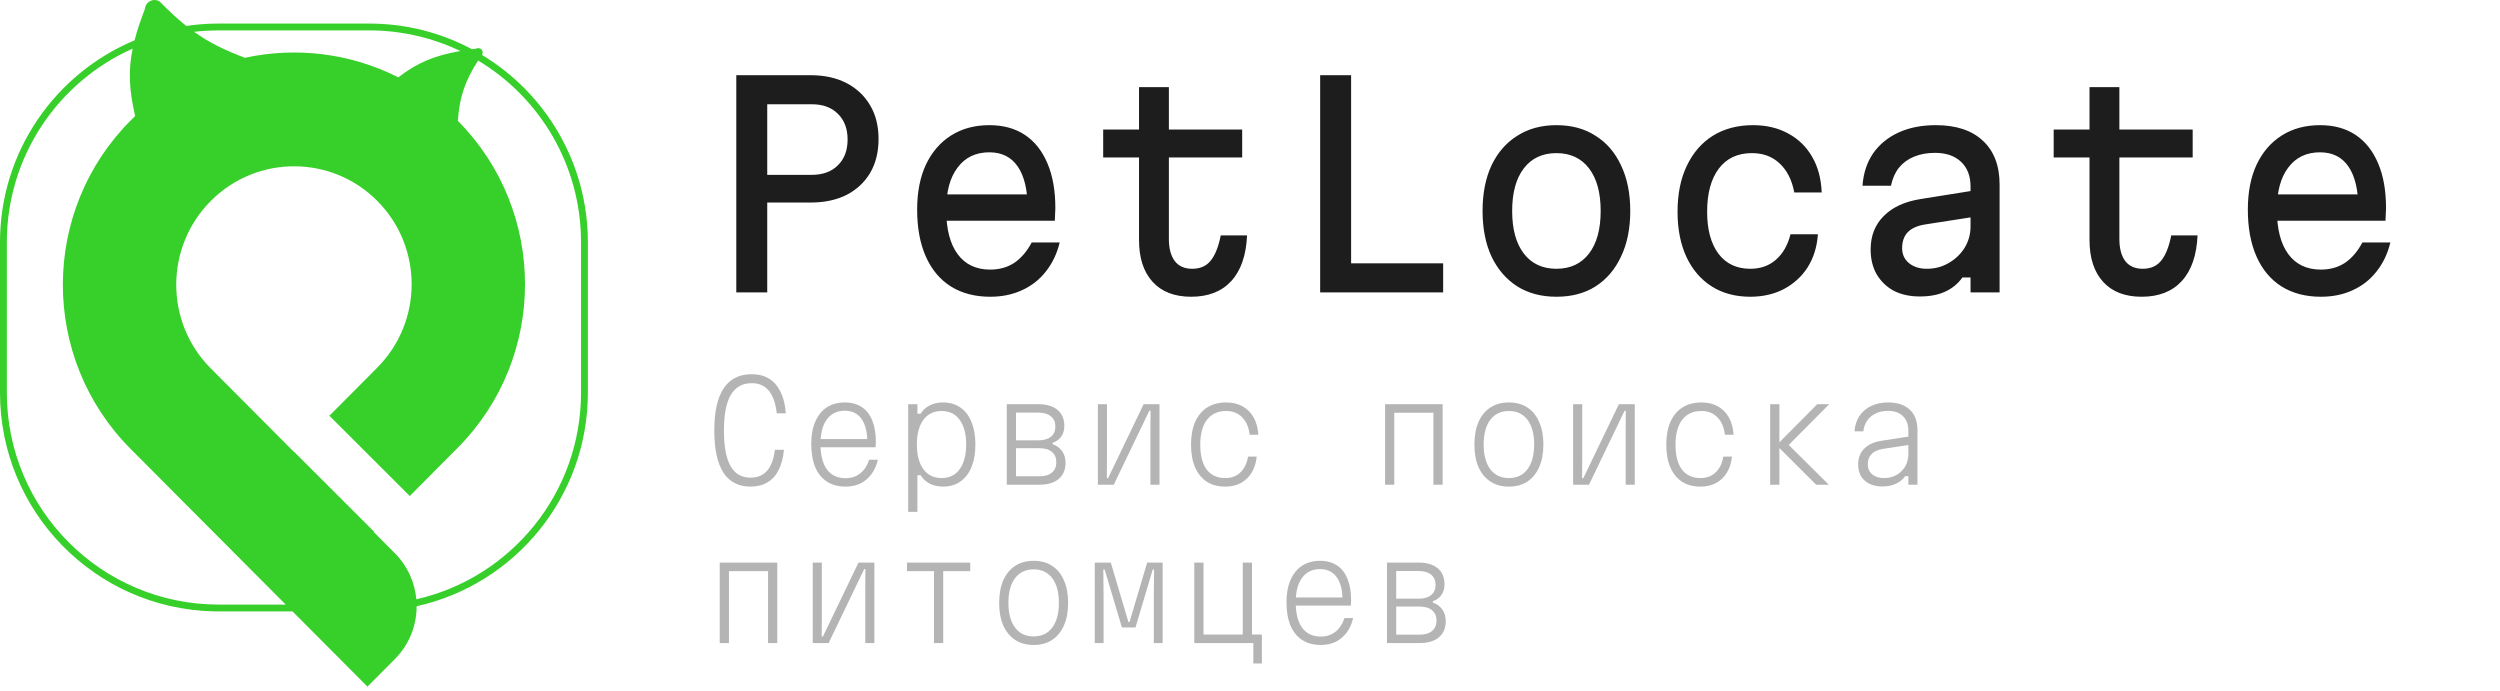
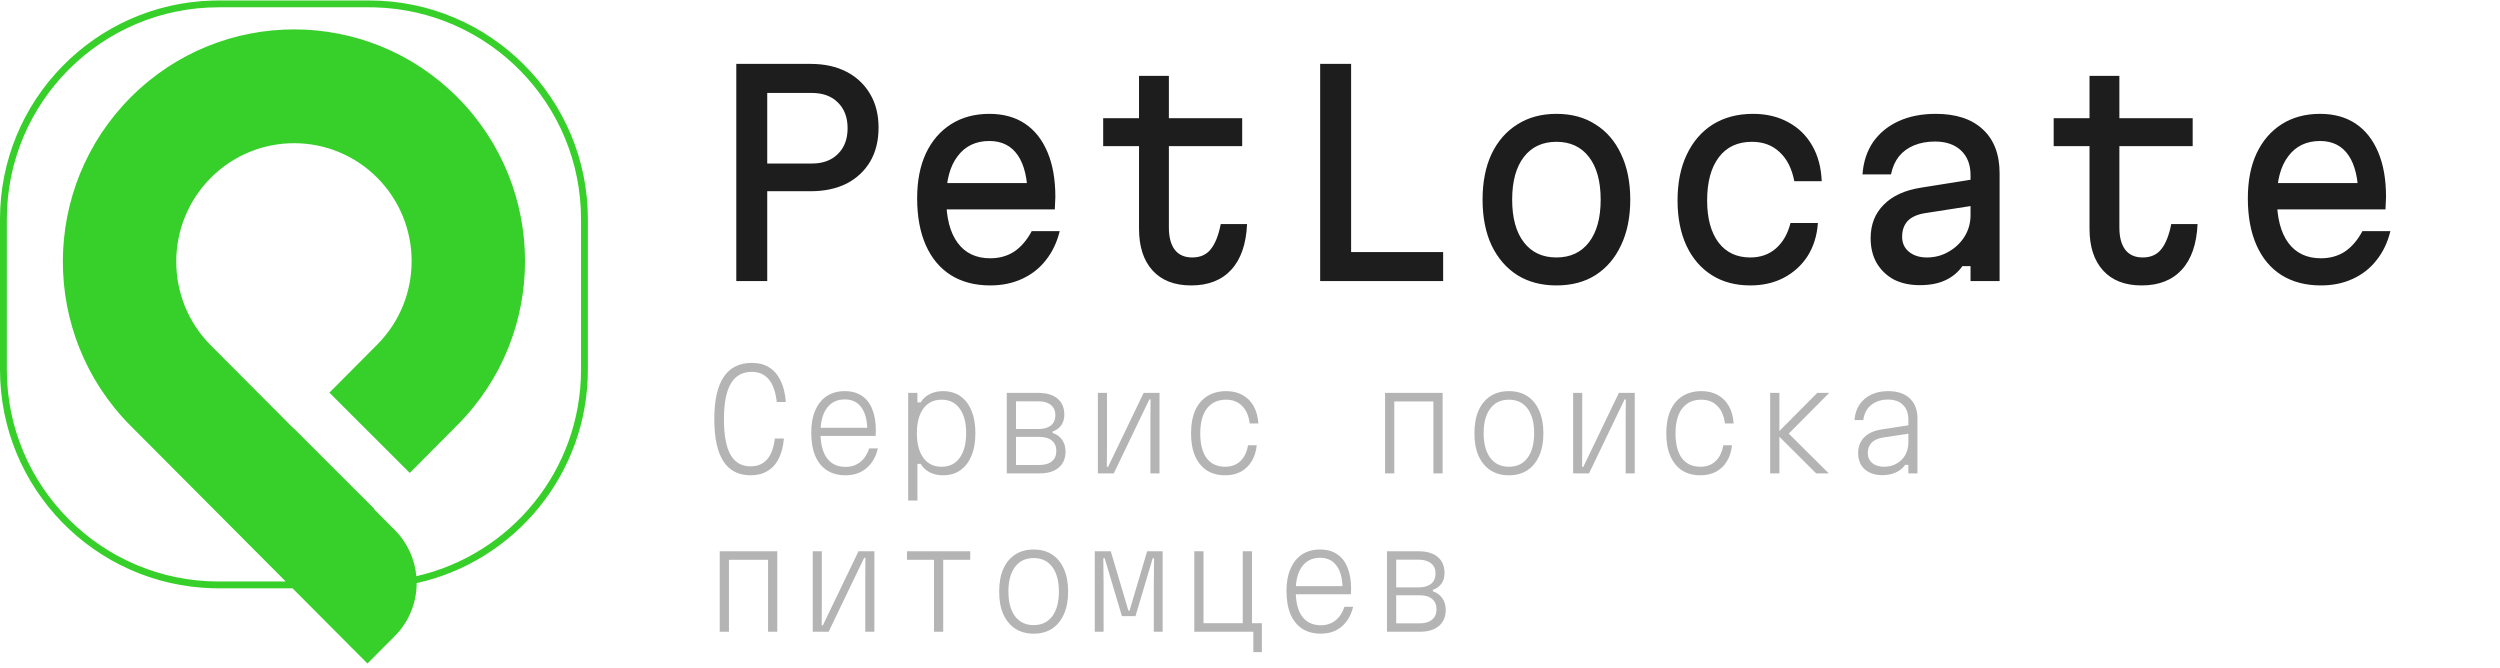
- <svg xmlns="http://www.w3.org/2000/svg" width="221" height="61" viewBox="0 0 221 61" fill="none">
-   <path d="M12.81 0.785C12.86 0.147 13.572 -0.21 14.113 0.133C14.957 0.993 15.716 1.695 16.468 2.294C17.244 2.179 18.035 2.109 18.838 2.089L19.337 2.083H32.631C35.915 2.083 39.008 2.902 41.717 4.347C41.841 4.329 41.967 4.312 42.096 4.295C42.441 4.15 42.749 4.42 42.65 4.78C42.635 4.803 42.618 4.826 42.602 4.849C48.215 8.233 51.968 14.388 51.968 21.419V34.713C51.968 43.949 45.491 51.671 36.832 53.59C36.83 55.285 36.186 56.979 34.895 58.274L32.482 60.696L25.86 54.05H19.337L18.838 54.043C8.389 53.778 0 45.225 0 34.713V21.419C0 13.377 4.91 6.481 11.896 3.566C12.114 2.72 12.416 1.813 12.81 0.785ZM11.727 4.298C5.174 7.215 0.605 13.783 0.604 21.419V34.713C0.604 45.058 8.991 53.445 19.337 53.445H25.258L11.54 39.677C3.532 31.639 3.573 18.596 11.602 10.596C11.716 10.482 11.831 10.369 11.947 10.259C11.412 7.956 11.326 6.248 11.727 4.298ZM42.267 5.352C41.117 7.125 40.615 8.583 40.473 10.679C48.4 18.68 48.391 31.613 40.446 39.603L36.224 43.849L29.119 36.753L33.352 32.497C37.401 28.425 37.401 21.831 33.352 17.759C29.309 13.693 22.734 13.679 18.664 17.734C14.565 21.819 14.551 28.473 18.627 32.563L25.964 39.927L25.975 39.916L33.079 47.012L33.051 47.041L34.895 48.892C36.034 50.034 36.669 51.487 36.805 52.977C45.141 51.081 51.363 43.624 51.363 34.713V21.419C51.363 14.597 47.717 8.627 42.267 5.352ZM19.337 2.687C18.599 2.687 17.872 2.731 17.156 2.813C18.459 3.745 19.817 4.419 21.648 5.109C26.185 4.122 30.991 4.697 35.21 6.838C36.887 5.547 38.366 4.922 40.697 4.508C38.391 3.406 35.824 2.761 33.114 2.692L32.631 2.687H19.337Z" fill="#37CF2A" />
-   <path d="M65.088 25.848V6.648H71.664C72.88 6.648 73.936 6.88 74.832 7.344C75.728 7.808 76.424 8.464 76.92 9.312C77.416 10.144 77.664 11.136 77.664 12.288C77.664 13.44 77.416 14.44 76.92 15.288C76.424 16.12 75.728 16.768 74.832 17.232C73.936 17.68 72.88 17.904 71.664 17.904H67.824V25.848H65.088ZM67.824 15.456H71.76C72.736 15.456 73.504 15.176 74.064 14.616C74.64 14.056 74.928 13.296 74.928 12.336C74.928 11.376 74.64 10.616 74.064 10.056C73.504 9.496 72.736 9.216 71.76 9.216H67.824V15.456ZM83.069 17.184H91.733L90.844 18.432C90.844 16.816 90.556 15.584 89.981 14.736C89.404 13.888 88.564 13.464 87.46 13.464C86.26 13.464 85.325 13.912 84.653 14.808C83.981 15.688 83.644 16.928 83.644 18.528C83.644 20.24 83.981 21.552 84.653 22.464C85.325 23.376 86.284 23.832 87.532 23.832C88.349 23.832 89.061 23.632 89.668 23.232C90.276 22.816 90.788 22.216 91.204 21.432H93.677C93.436 22.424 93.028 23.28 92.453 24C91.892 24.72 91.189 25.272 90.341 25.656C89.508 26.04 88.573 26.232 87.532 26.232C86.189 26.232 85.028 25.928 84.052 25.32C83.093 24.712 82.356 23.832 81.844 22.68C81.332 21.528 81.076 20.144 81.076 18.528C81.076 16.992 81.332 15.672 81.844 14.568C82.373 13.448 83.117 12.584 84.076 11.976C85.037 11.368 86.165 11.064 87.46 11.064C88.692 11.064 89.74 11.352 90.605 11.928C91.469 12.504 92.132 13.344 92.597 14.448C93.061 15.536 93.293 16.856 93.293 18.408C93.293 18.584 93.284 18.768 93.269 18.96C93.269 19.152 93.26 19.336 93.245 19.512H83.069V17.184ZM103.329 7.704V11.448H109.809V13.92H103.329V21.12C103.329 21.968 103.505 22.624 103.857 23.088C104.209 23.536 104.721 23.76 105.393 23.76C106.097 23.76 106.641 23.52 107.025 23.04C107.425 22.544 107.721 21.8 107.913 20.808H110.241C110.161 22.568 109.697 23.912 108.849 24.84C108.001 25.768 106.817 26.232 105.297 26.232C103.825 26.232 102.689 25.792 101.889 24.912C101.089 24.032 100.689 22.8 100.689 21.216V13.92H97.521V11.448H100.689V7.704H103.329ZM116.702 25.848V6.648H119.438V23.28H127.574V25.848H116.702ZM137.587 26.232C136.259 26.232 135.107 25.928 134.131 25.32C133.155 24.696 132.395 23.816 131.851 22.68C131.323 21.544 131.059 20.2 131.059 18.648C131.059 17.096 131.323 15.752 131.851 14.616C132.395 13.48 133.155 12.608 134.131 12C135.107 11.376 136.259 11.064 137.587 11.064C138.931 11.064 140.083 11.376 141.043 12C142.019 12.608 142.771 13.48 143.299 14.616C143.843 15.752 144.115 17.096 144.115 18.648C144.115 20.2 143.843 21.544 143.299 22.68C142.771 23.816 142.019 24.696 141.043 25.32C140.083 25.928 138.931 26.232 137.587 26.232ZM137.587 23.76C138.819 23.76 139.779 23.312 140.467 22.416C141.155 21.52 141.499 20.264 141.499 18.648C141.499 17.032 141.155 15.776 140.467 14.88C139.779 13.984 138.819 13.536 137.587 13.536C136.355 13.536 135.395 13.984 134.707 14.88C134.019 15.776 133.675 17.032 133.675 18.648C133.675 20.264 134.019 21.52 134.707 22.416C135.395 23.312 136.355 23.76 137.587 23.76ZM154.727 26.232C153.415 26.232 152.279 25.928 151.319 25.32C150.359 24.712 149.615 23.848 149.087 22.728C148.559 21.592 148.295 20.256 148.295 18.72C148.295 17.152 148.567 15.8 149.111 14.664C149.655 13.512 150.423 12.624 151.415 12C152.423 11.376 153.607 11.064 154.967 11.064C156.151 11.064 157.191 11.312 158.087 11.808C158.983 12.288 159.687 12.976 160.199 13.872C160.711 14.752 160.991 15.8 161.039 17.016H158.615C158.407 15.912 157.975 15.056 157.319 14.448C156.679 13.84 155.863 13.536 154.871 13.536C153.607 13.536 152.631 13.992 151.943 14.904C151.255 15.816 150.911 17.088 150.911 18.72C150.911 20.304 151.247 21.544 151.919 22.44C152.591 23.32 153.527 23.76 154.727 23.76C155.623 23.76 156.375 23.496 156.983 22.968C157.607 22.424 158.039 21.672 158.279 20.712H160.703C160.623 21.832 160.319 22.808 159.791 23.64C159.263 24.456 158.559 25.096 157.679 25.56C156.815 26.008 155.831 26.232 154.727 26.232ZM174.46 16.848V19.176L170.14 19.848C169.468 19.96 168.964 20.192 168.628 20.544C168.308 20.896 168.148 21.36 168.148 21.936C168.148 22.48 168.348 22.92 168.748 23.256C169.164 23.592 169.692 23.76 170.332 23.76C171.036 23.76 171.676 23.592 172.252 23.256C172.844 22.92 173.316 22.472 173.668 21.912C174.02 21.336 174.196 20.704 174.196 20.016V16.488C174.196 15.56 173.916 14.832 173.356 14.304C172.796 13.776 172.028 13.512 171.052 13.512C170.364 13.512 169.748 13.624 169.204 13.848C168.66 14.072 168.212 14.4 167.86 14.832C167.524 15.264 167.292 15.792 167.164 16.416H164.644C164.724 15.312 165.036 14.36 165.58 13.56C166.14 12.76 166.892 12.144 167.836 11.712C168.78 11.28 169.876 11.064 171.124 11.064C172.916 11.064 174.3 11.52 175.276 12.432C176.268 13.344 176.764 14.64 176.764 16.32V25.848H174.196V24.528H173.476C173.092 25.072 172.588 25.488 171.964 25.776C171.356 26.064 170.604 26.208 169.708 26.208C168.828 26.208 168.06 26.04 167.404 25.704C166.764 25.352 166.26 24.864 165.892 24.24C165.54 23.616 165.364 22.888 165.364 22.056C165.364 20.856 165.748 19.872 166.516 19.104C167.284 18.32 168.38 17.816 169.804 17.592L174.46 16.848ZM187.353 7.704V11.448H193.833V13.92H187.353V21.12C187.353 21.968 187.529 22.624 187.881 23.088C188.233 23.536 188.745 23.76 189.417 23.76C190.121 23.76 190.665 23.52 191.049 23.04C191.449 22.544 191.745 21.8 191.937 20.808H194.265C194.185 22.568 193.721 23.912 192.873 24.84C192.025 25.768 190.841 26.232 189.321 26.232C187.849 26.232 186.713 25.792 185.913 24.912C185.113 24.032 184.713 22.8 184.713 21.216V13.92H181.545V11.448H184.713V7.704H187.353ZM200.701 17.184H209.365L208.477 18.432C208.477 16.816 208.189 15.584 207.613 14.736C207.037 13.888 206.197 13.464 205.093 13.464C203.893 13.464 202.957 13.912 202.285 14.808C201.613 15.688 201.277 16.928 201.277 18.528C201.277 20.24 201.613 21.552 202.285 22.464C202.957 23.376 203.917 23.832 205.165 23.832C205.981 23.832 206.693 23.632 207.301 23.232C207.909 22.816 208.421 22.216 208.837 21.432H211.309C211.069 22.424 210.661 23.28 210.085 24C209.525 24.72 208.821 25.272 207.973 25.656C207.141 26.04 206.205 26.232 205.165 26.232C203.821 26.232 202.661 25.928 201.685 25.32C200.725 24.712 199.989 23.832 199.477 22.68C198.965 21.528 198.709 20.144 198.709 18.528C198.709 16.992 198.965 15.672 199.477 14.568C200.005 13.448 200.749 12.584 201.709 11.976C202.669 11.368 203.797 11.064 205.093 11.064C206.325 11.064 207.373 11.352 208.237 11.928C209.101 12.504 209.765 13.344 210.229 14.448C210.693 15.536 210.925 16.856 210.925 18.408C210.925 18.584 210.917 18.768 210.901 18.96C210.901 19.152 210.893 19.336 210.877 19.512H200.701V17.184Z" fill="#1D1D1D" />
-   <path d="M66.348 43.016C65.284 43.016 64.484 42.604 63.948 41.78C63.412 40.948 63.144 39.704 63.144 38.048C63.144 36.392 63.42 35.152 63.972 34.328C64.524 33.496 65.352 33.08 66.456 33.08C67.056 33.08 67.568 33.212 67.992 33.476C68.416 33.74 68.752 34.128 69 34.64C69.256 35.152 69.412 35.784 69.468 36.536H68.664C68.568 35.656 68.336 34.992 67.968 34.544C67.6 34.096 67.096 33.872 66.456 33.872C65.632 33.872 65.016 34.216 64.608 34.904C64.2 35.592 63.996 36.64 63.996 38.048C63.996 39.456 64.188 40.504 64.572 41.192C64.964 41.88 65.556 42.224 66.348 42.224C66.964 42.224 67.452 42.02 67.812 41.612C68.172 41.196 68.4 40.58 68.496 39.764H69.3C69.236 40.468 69.08 41.064 68.832 41.552C68.592 42.032 68.26 42.396 67.836 42.644C67.42 42.892 66.924 43.016 66.348 43.016ZM72.302 38.816H76.946L76.67 39.08C76.67 38.184 76.498 37.5 76.154 37.028C75.818 36.548 75.326 36.308 74.678 36.308C73.998 36.308 73.47 36.564 73.094 37.076C72.718 37.588 72.53 38.304 72.53 39.224C72.53 40.216 72.718 40.972 73.094 41.492C73.478 42.012 74.03 42.272 74.75 42.272C75.254 42.272 75.682 42.132 76.034 41.852C76.394 41.572 76.662 41.168 76.838 40.64H77.606C77.486 41.144 77.294 41.572 77.03 41.924C76.766 42.276 76.442 42.548 76.058 42.74C75.674 42.924 75.238 43.016 74.75 43.016C74.102 43.016 73.55 42.868 73.094 42.572C72.646 42.276 72.302 41.848 72.062 41.288C71.83 40.728 71.714 40.04 71.714 39.224C71.714 38.464 71.834 37.812 72.074 37.268C72.314 36.716 72.654 36.296 73.094 36.008C73.542 35.72 74.07 35.576 74.678 35.576C75.27 35.576 75.77 35.712 76.178 35.984C76.586 36.248 76.894 36.64 77.102 37.16C77.318 37.68 77.426 38.316 77.426 39.068C77.426 39.148 77.422 39.228 77.414 39.308C77.414 39.388 77.41 39.464 77.402 39.536H72.302V38.816ZM80.284 45.248V35.732H81.1V36.572H81.388C81.573 36.26 81.837 36.016 82.18 35.84C82.532 35.664 82.924 35.576 83.356 35.576C83.957 35.576 84.469 35.724 84.892 36.02C85.325 36.316 85.653 36.744 85.876 37.304C86.109 37.856 86.225 38.52 86.225 39.296C86.225 40.072 86.109 40.736 85.876 41.288C85.653 41.84 85.325 42.268 84.892 42.572C84.469 42.868 83.957 43.016 83.356 43.016C82.924 43.016 82.532 42.928 82.18 42.752C81.837 42.568 81.573 42.32 81.388 42.008H81.1V45.248H80.284ZM83.237 42.26C83.924 42.26 84.457 42 84.832 41.48C85.216 40.952 85.409 40.22 85.409 39.284C85.409 38.356 85.216 37.632 84.832 37.112C84.457 36.592 83.924 36.332 83.237 36.332C82.549 36.332 82.013 36.592 81.629 37.112C81.245 37.632 81.052 38.36 81.052 39.296C81.052 40.224 81.245 40.952 81.629 41.48C82.013 42 82.549 42.26 83.237 42.26ZM88.999 42.848V35.732H91.783C92.519 35.732 93.087 35.9 93.487 36.236C93.887 36.572 94.087 37.048 94.087 37.664C94.087 38.024 93.995 38.336 93.811 38.6C93.627 38.856 93.375 39.036 93.055 39.14V39.272C93.415 39.392 93.695 39.596 93.895 39.884C94.095 40.172 94.195 40.516 94.195 40.916C94.195 41.524 93.991 42 93.583 42.344C93.183 42.68 92.615 42.848 91.879 42.848H88.999ZM89.815 42.104H91.879C92.359 42.104 92.727 41.996 92.983 41.78C93.247 41.564 93.379 41.26 93.379 40.868C93.379 40.468 93.247 40.16 92.983 39.944C92.727 39.728 92.359 39.62 91.879 39.62H89.815V42.104ZM89.815 38.924H91.795C92.267 38.924 92.635 38.82 92.899 38.612C93.163 38.396 93.295 38.092 93.295 37.7C93.295 37.316 93.163 37.016 92.899 36.8C92.635 36.584 92.267 36.476 91.795 36.476H89.815V38.924ZM97.053 42.848V35.732H97.857V40.4L97.845 42.272H97.953L101.097 35.732H102.501V42.848H101.697V38.096L101.709 36.308H101.601L98.457 42.848H97.053ZM108.311 43.016C107.671 43.016 107.127 42.872 106.679 42.584C106.231 42.288 105.887 41.864 105.647 41.312C105.407 40.76 105.287 40.096 105.287 39.32C105.287 38.528 105.407 37.856 105.647 37.304C105.895 36.744 106.251 36.316 106.715 36.02C107.187 35.724 107.751 35.576 108.407 35.576C108.959 35.576 109.439 35.692 109.847 35.924C110.255 36.148 110.579 36.472 110.819 36.896C111.059 37.32 111.199 37.832 111.239 38.432H110.471C110.391 37.76 110.167 37.244 109.799 36.884C109.439 36.516 108.967 36.332 108.383 36.332C107.655 36.332 107.091 36.592 106.691 37.112C106.299 37.624 106.103 38.36 106.103 39.32C106.103 40.264 106.291 40.992 106.667 41.504C107.051 42.008 107.599 42.26 108.311 42.26C108.855 42.26 109.299 42.096 109.643 41.768C109.995 41.44 110.223 40.972 110.327 40.364H111.095C111.039 40.916 110.887 41.392 110.639 41.792C110.399 42.184 110.079 42.488 109.679 42.704C109.287 42.912 108.831 43.016 108.311 43.016ZM122.44 42.848V35.732H127.528V42.848H126.712V36.488H123.256V42.848H122.44ZM133.387 43.016C132.755 43.016 132.211 42.868 131.755 42.572C131.299 42.268 130.947 41.84 130.699 41.288C130.459 40.736 130.339 40.072 130.339 39.296C130.339 38.52 130.459 37.856 130.699 37.304C130.947 36.744 131.299 36.316 131.755 36.02C132.211 35.724 132.755 35.576 133.387 35.576C134.019 35.576 134.563 35.724 135.019 36.02C135.475 36.316 135.823 36.744 136.063 37.304C136.311 37.856 136.435 38.52 136.435 39.296C136.435 40.072 136.311 40.736 136.063 41.288C135.823 41.84 135.475 42.268 135.019 42.572C134.563 42.868 134.019 43.016 133.387 43.016ZM133.387 42.26C134.091 42.26 134.639 42 135.031 41.48C135.423 40.952 135.619 40.224 135.619 39.296C135.619 38.36 135.423 37.632 135.031 37.112C134.639 36.592 134.091 36.332 133.387 36.332C132.683 36.332 132.135 36.592 131.743 37.112C131.351 37.632 131.155 38.36 131.155 39.296C131.155 40.224 131.351 40.952 131.743 41.48C132.135 42 132.683 42.26 133.387 42.26ZM139.065 42.848V35.732H139.869V40.4L139.857 42.272H139.965L143.109 35.732H144.513V42.848H143.709V38.096L143.721 36.308H143.613L140.469 42.848H139.065ZM150.323 43.016C149.683 43.016 149.139 42.872 148.691 42.584C148.243 42.288 147.899 41.864 147.659 41.312C147.419 40.76 147.299 40.096 147.299 39.32C147.299 38.528 147.419 37.856 147.659 37.304C147.907 36.744 148.263 36.316 148.727 36.02C149.199 35.724 149.763 35.576 150.419 35.576C150.971 35.576 151.451 35.692 151.859 35.924C152.267 36.148 152.591 36.472 152.831 36.896C153.071 37.32 153.211 37.832 153.251 38.432H152.483C152.403 37.76 152.179 37.244 151.811 36.884C151.451 36.516 150.979 36.332 150.395 36.332C149.667 36.332 149.103 36.592 148.703 37.112C148.311 37.624 148.115 38.36 148.115 39.32C148.115 40.264 148.303 40.992 148.679 41.504C149.063 42.008 149.611 42.26 150.323 42.26C150.867 42.26 151.311 42.096 151.655 41.768C152.007 41.44 152.235 40.972 152.339 40.364H153.107C153.051 40.916 152.899 41.392 152.651 41.792C152.411 42.184 152.091 42.488 151.691 42.704C151.299 42.912 150.843 43.016 150.323 43.016ZM160.55 42.848L157.046 39.356L160.646 35.732H161.702L158.126 39.332L161.666 42.848H160.55ZM156.482 42.848V35.732H157.298V42.848H156.482ZM168.832 38.576V39.32L166.456 39.68C166.008 39.752 165.672 39.904 165.448 40.136C165.224 40.368 165.112 40.668 165.112 41.036C165.112 41.404 165.24 41.7 165.496 41.924C165.76 42.148 166.112 42.26 166.552 42.26C166.968 42.26 167.336 42.168 167.656 41.984C167.984 41.8 168.24 41.548 168.424 41.228C168.608 40.9 168.7 40.524 168.7 40.1V38.096C168.7 37.536 168.54 37.1 168.22 36.788C167.908 36.476 167.464 36.32 166.888 36.32C166.488 36.32 166.132 36.396 165.82 36.548C165.508 36.692 165.256 36.9 165.064 37.172C164.88 37.436 164.764 37.756 164.716 38.132H163.936C163.976 37.604 164.124 37.148 164.38 36.764C164.644 36.38 164.988 36.088 165.412 35.888C165.844 35.68 166.34 35.576 166.9 35.576C167.732 35.576 168.372 35.788 168.82 36.212C169.276 36.636 169.504 37.24 169.504 38.024V42.848H168.7V42.092H168.412C168.22 42.38 167.948 42.604 167.596 42.764C167.252 42.924 166.852 43.004 166.396 43.004C165.956 43.004 165.576 42.924 165.256 42.764C164.936 42.604 164.688 42.38 164.512 42.092C164.344 41.796 164.26 41.452 164.26 41.06C164.26 40.492 164.436 40.028 164.788 39.668C165.14 39.308 165.636 39.076 166.276 38.972L168.832 38.576ZM63.624 56.848V49.732H68.712V56.848H67.896V50.488H64.44V56.848H63.624ZM71.846 56.848V49.732H72.65V54.4L72.638 56.272H72.746L75.89 49.732H77.294V56.848H76.49V52.096L76.502 50.308H76.394L73.25 56.848H71.846ZM82.564 56.848V50.488H80.177V49.732H85.769V50.488H83.38V56.848H82.564ZM91.375 57.016C90.743 57.016 90.199 56.868 89.743 56.572C89.287 56.268 88.935 55.84 88.687 55.288C88.447 54.736 88.327 54.072 88.327 53.296C88.327 52.52 88.447 51.856 88.687 51.304C88.935 50.744 89.287 50.316 89.743 50.02C90.199 49.724 90.743 49.576 91.375 49.576C92.007 49.576 92.551 49.724 93.007 50.02C93.463 50.316 93.811 50.744 94.051 51.304C94.299 51.856 94.423 52.52 94.423 53.296C94.423 54.072 94.299 54.736 94.051 55.288C93.811 55.84 93.463 56.268 93.007 56.572C92.551 56.868 92.007 57.016 91.375 57.016ZM91.375 56.26C92.079 56.26 92.627 56 93.019 55.48C93.411 54.952 93.607 54.224 93.607 53.296C93.607 52.36 93.411 51.632 93.019 51.112C92.627 50.592 92.079 50.332 91.375 50.332C90.671 50.332 90.123 50.592 89.731 51.112C89.339 51.632 89.143 52.36 89.143 53.296C89.143 54.224 89.339 54.952 89.731 55.48C90.123 56 90.671 56.26 91.375 56.26ZM96.777 56.848V49.732H98.193L99.753 54.988H99.849L101.409 49.732H102.777V56.848H101.997V52.78L102.021 50.344H101.901L100.377 55.468H99.177L97.653 50.344H97.533L97.557 52.78V56.848H96.777ZM110.795 58.648V56.848H105.575V49.732H106.391V56.092H109.859V49.732H110.675V56.092H111.551V58.648H110.795ZM114.314 52.816H118.958L118.682 53.08C118.682 52.184 118.51 51.5 118.166 51.028C117.83 50.548 117.338 50.308 116.69 50.308C116.01 50.308 115.482 50.564 115.106 51.076C114.73 51.588 114.542 52.304 114.542 53.224C114.542 54.216 114.73 54.972 115.106 55.492C115.49 56.012 116.042 56.272 116.762 56.272C117.266 56.272 117.694 56.132 118.046 55.852C118.406 55.572 118.674 55.168 118.85 54.64H119.618C119.498 55.144 119.306 55.572 119.042 55.924C118.778 56.276 118.454 56.548 118.07 56.74C117.686 56.924 117.25 57.016 116.762 57.016C116.114 57.016 115.562 56.868 115.106 56.572C114.658 56.276 114.314 55.848 114.074 55.288C113.842 54.728 113.726 54.04 113.726 53.224C113.726 52.464 113.846 51.812 114.086 51.268C114.326 50.716 114.666 50.296 115.106 50.008C115.554 49.72 116.082 49.576 116.69 49.576C117.282 49.576 117.782 49.712 118.19 49.984C118.598 50.248 118.906 50.64 119.114 51.16C119.33 51.68 119.438 52.316 119.438 53.068C119.438 53.148 119.434 53.228 119.426 53.308C119.426 53.388 119.422 53.464 119.414 53.536H114.314V52.816ZM122.608 56.848V49.732H125.392C126.128 49.732 126.696 49.9 127.096 50.236C127.496 50.572 127.696 51.048 127.696 51.664C127.696 52.024 127.604 52.336 127.42 52.6C127.236 52.856 126.984 53.036 126.664 53.14V53.272C127.024 53.392 127.304 53.596 127.504 53.884C127.704 54.172 127.804 54.516 127.804 54.916C127.804 55.524 127.6 56 127.192 56.344C126.792 56.68 126.224 56.848 125.488 56.848H122.608ZM123.424 56.104H125.488C125.968 56.104 126.336 55.996 126.592 55.78C126.856 55.564 126.988 55.26 126.988 54.868C126.988 54.468 126.856 54.16 126.592 53.944C126.336 53.728 125.968 53.62 125.488 53.62H123.424V56.104ZM123.424 52.924H125.404C125.876 52.924 126.244 52.82 126.508 52.612C126.772 52.396 126.904 52.092 126.904 51.7C126.904 51.316 126.772 51.016 126.508 50.8C126.244 50.584 125.876 50.476 125.404 50.476H123.424V52.924Z" fill="#B4B4B4" />
+ <svg xmlns="http://www.w3.org/2000/svg" width="221" height="59" viewBox="0 0 221 59" fill="none">
+   <path d="M32.631 0.042C43.31 0.042 51.968 8.698 51.968 19.377V32.671C51.968 41.908 45.491 49.63 36.832 51.548C36.83 53.243 36.186 54.938 34.895 56.233L32.482 58.655L25.86 52.008H19.337L18.838 52.002C8.389 51.737 0 43.184 0 32.671V19.377C0 8.865 8.389 0.312 18.838 0.047L19.337 0.042H32.631ZM19.337 0.645C8.992 0.645 0.605 9.032 0.604 19.377V32.671C0.604 43.017 8.991 51.404 19.337 51.404H25.258L11.54 37.635C3.532 29.597 3.573 16.555 11.602 8.554C19.584 0.599 32.492 0.61 40.446 8.61C48.4 16.609 48.4 29.563 40.446 37.562L36.224 41.807L29.119 34.711L33.352 30.456C37.401 26.384 37.401 19.79 33.352 15.717C29.309 11.651 22.734 11.637 18.664 15.693C14.565 19.777 14.551 26.431 18.627 30.522L25.964 37.885L25.975 37.874L33.079 44.97L33.051 44.999L34.895 46.85C36.034 47.992 36.669 49.446 36.805 50.936C45.141 49.039 51.363 41.582 51.363 32.671V19.377C51.363 9.194 43.236 0.907 33.114 0.651L32.631 0.645H19.337Z" fill="#37CF2A" />
+   <path d="M65.088 24.848V5.648H71.664C72.88 5.648 73.936 5.88 74.832 6.344C75.728 6.808 76.424 7.464 76.92 8.312C77.416 9.144 77.664 10.136 77.664 11.288C77.664 12.44 77.416 13.44 76.92 14.288C76.424 15.12 75.728 15.768 74.832 16.232C73.936 16.68 72.88 16.904 71.664 16.904H67.824V24.848H65.088ZM67.824 14.456H71.76C72.736 14.456 73.504 14.176 74.064 13.616C74.64 13.056 74.928 12.296 74.928 11.336C74.928 10.376 74.64 9.616 74.064 9.056C73.504 8.496 72.736 8.216 71.76 8.216H67.824V14.456ZM83.069 16.184H91.733L90.844 17.432C90.844 15.816 90.556 14.584 89.981 13.736C89.404 12.888 88.564 12.464 87.46 12.464C86.26 12.464 85.325 12.912 84.653 13.808C83.981 14.688 83.644 15.928 83.644 17.528C83.644 19.24 83.981 20.552 84.653 21.464C85.325 22.376 86.284 22.832 87.532 22.832C88.349 22.832 89.061 22.632 89.668 22.232C90.276 21.816 90.788 21.216 91.204 20.432H93.677C93.436 21.424 93.028 22.28 92.453 23C91.892 23.72 91.189 24.272 90.341 24.656C89.508 25.04 88.573 25.232 87.532 25.232C86.189 25.232 85.028 24.928 84.052 24.32C83.093 23.712 82.356 22.832 81.844 21.68C81.332 20.528 81.076 19.144 81.076 17.528C81.076 15.992 81.332 14.672 81.844 13.568C82.373 12.448 83.117 11.584 84.076 10.976C85.037 10.368 86.165 10.064 87.46 10.064C88.692 10.064 89.74 10.352 90.605 10.928C91.469 11.504 92.132 12.344 92.597 13.448C93.061 14.536 93.293 15.856 93.293 17.408C93.293 17.584 93.284 17.768 93.269 17.96C93.269 18.152 93.26 18.336 93.245 18.512H83.069V16.184ZM103.329 6.704V10.448H109.809V12.92H103.329V20.12C103.329 20.968 103.505 21.624 103.857 22.088C104.209 22.536 104.721 22.76 105.393 22.76C106.097 22.76 106.641 22.52 107.025 22.04C107.425 21.544 107.721 20.8 107.913 19.808H110.241C110.161 21.568 109.697 22.912 108.849 23.84C108.001 24.768 106.817 25.232 105.297 25.232C103.825 25.232 102.689 24.792 101.889 23.912C101.089 23.032 100.689 21.8 100.689 20.216V12.92H97.521V10.448H100.689V6.704H103.329ZM116.702 24.848V5.648H119.438V22.28H127.574V24.848H116.702ZM137.587 25.232C136.259 25.232 135.107 24.928 134.131 24.32C133.155 23.696 132.395 22.816 131.851 21.68C131.323 20.544 131.059 19.2 131.059 17.648C131.059 16.096 131.323 14.752 131.851 13.616C132.395 12.48 133.155 11.608 134.131 11C135.107 10.376 136.259 10.064 137.587 10.064C138.931 10.064 140.083 10.376 141.043 11C142.019 11.608 142.771 12.48 143.299 13.616C143.843 14.752 144.115 16.096 144.115 17.648C144.115 19.2 143.843 20.544 143.299 21.68C142.771 22.816 142.019 23.696 141.043 24.32C140.083 24.928 138.931 25.232 137.587 25.232ZM137.587 22.76C138.819 22.76 139.779 22.312 140.467 21.416C141.155 20.52 141.499 19.264 141.499 17.648C141.499 16.032 141.155 14.776 140.467 13.88C139.779 12.984 138.819 12.536 137.587 12.536C136.355 12.536 135.395 12.984 134.707 13.88C134.019 14.776 133.675 16.032 133.675 17.648C133.675 19.264 134.019 20.52 134.707 21.416C135.395 22.312 136.355 22.76 137.587 22.76ZM154.727 25.232C153.415 25.232 152.279 24.928 151.319 24.32C150.359 23.712 149.615 22.848 149.087 21.728C148.559 20.592 148.295 19.256 148.295 17.72C148.295 16.152 148.567 14.8 149.111 13.664C149.655 12.512 150.423 11.624 151.415 11C152.423 10.376 153.607 10.064 154.967 10.064C156.151 10.064 157.191 10.312 158.087 10.808C158.983 11.288 159.687 11.976 160.199 12.872C160.711 13.752 160.991 14.8 161.039 16.016H158.615C158.407 14.912 157.975 14.056 157.319 13.448C156.679 12.84 155.863 12.536 154.871 12.536C153.607 12.536 152.631 12.992 151.943 13.904C151.255 14.816 150.911 16.088 150.911 17.72C150.911 19.304 151.247 20.544 151.919 21.44C152.591 22.32 153.527 22.76 154.727 22.76C155.623 22.76 156.375 22.496 156.983 21.968C157.607 21.424 158.039 20.672 158.279 19.712H160.703C160.623 20.832 160.319 21.808 159.791 22.64C159.263 23.456 158.559 24.096 157.679 24.56C156.815 25.008 155.831 25.232 154.727 25.232ZM174.46 15.848V18.176L170.14 18.848C169.468 18.96 168.964 19.192 168.628 19.544C168.308 19.896 168.148 20.36 168.148 20.936C168.148 21.48 168.348 21.92 168.748 22.256C169.164 22.592 169.692 22.76 170.332 22.76C171.036 22.76 171.676 22.592 172.252 22.256C172.844 21.92 173.316 21.472 173.668 20.912C174.02 20.336 174.196 19.704 174.196 19.016V15.488C174.196 14.56 173.916 13.832 173.356 13.304C172.796 12.776 172.028 12.512 171.052 12.512C170.364 12.512 169.748 12.624 169.204 12.848C168.66 13.072 168.212 13.4 167.86 13.832C167.524 14.264 167.292 14.792 167.164 15.416H164.644C164.724 14.312 165.036 13.36 165.58 12.56C166.14 11.76 166.892 11.144 167.836 10.712C168.78 10.28 169.876 10.064 171.124 10.064C172.916 10.064 174.3 10.52 175.276 11.432C176.268 12.344 176.764 13.64 176.764 15.32V24.848H174.196V23.528H173.476C173.092 24.072 172.588 24.488 171.964 24.776C171.356 25.064 170.604 25.208 169.708 25.208C168.828 25.208 168.06 25.04 167.404 24.704C166.764 24.352 166.26 23.864 165.892 23.24C165.54 22.616 165.364 21.888 165.364 21.056C165.364 19.856 165.748 18.872 166.516 18.104C167.284 17.32 168.38 16.816 169.804 16.592L174.46 15.848ZM187.353 6.704V10.448H193.833V12.92H187.353V20.12C187.353 20.968 187.529 21.624 187.881 22.088C188.233 22.536 188.745 22.76 189.417 22.76C190.121 22.76 190.665 22.52 191.049 22.04C191.449 21.544 191.745 20.8 191.937 19.808H194.265C194.185 21.568 193.721 22.912 192.873 23.84C192.025 24.768 190.841 25.232 189.321 25.232C187.849 25.232 186.713 24.792 185.913 23.912C185.113 23.032 184.713 21.8 184.713 20.216V12.92H181.545V10.448H184.713V6.704H187.353ZM200.701 16.184H209.365L208.477 17.432C208.477 15.816 208.189 14.584 207.613 13.736C207.037 12.888 206.197 12.464 205.093 12.464C203.893 12.464 202.957 12.912 202.285 13.808C201.613 14.688 201.277 15.928 201.277 17.528C201.277 19.24 201.613 20.552 202.285 21.464C202.957 22.376 203.917 22.832 205.165 22.832C205.981 22.832 206.693 22.632 207.301 22.232C207.909 21.816 208.421 21.216 208.837 20.432H211.309C211.069 21.424 210.661 22.28 210.085 23C209.525 23.72 208.821 24.272 207.973 24.656C207.141 25.04 206.205 25.232 205.165 25.232C203.821 25.232 202.661 24.928 201.685 24.32C200.725 23.712 199.989 22.832 199.477 21.68C198.965 20.528 198.709 19.144 198.709 17.528C198.709 15.992 198.965 14.672 199.477 13.568C200.005 12.448 200.749 11.584 201.709 10.976C202.669 10.368 203.797 10.064 205.093 10.064C206.325 10.064 207.373 10.352 208.237 10.928C209.101 11.504 209.765 12.344 210.229 13.448C210.693 14.536 210.925 15.856 210.925 17.408C210.925 17.584 210.917 17.768 210.901 17.96C210.901 18.152 210.893 18.336 210.877 18.512H200.701V16.184Z" fill="#1D1D1D" />
+   <path d="M66.348 42.016C65.284 42.016 64.484 41.604 63.948 40.78C63.412 39.948 63.144 38.704 63.144 37.048C63.144 35.392 63.42 34.152 63.972 33.328C64.524 32.496 65.352 32.08 66.456 32.08C67.056 32.08 67.568 32.212 67.992 32.476C68.416 32.74 68.752 33.128 69 33.64C69.256 34.152 69.412 34.784 69.468 35.536H68.664C68.568 34.656 68.336 33.992 67.968 33.544C67.6 33.096 67.096 32.872 66.456 32.872C65.632 32.872 65.016 33.216 64.608 33.904C64.2 34.592 63.996 35.64 63.996 37.048C63.996 38.456 64.188 39.504 64.572 40.192C64.964 40.88 65.556 41.224 66.348 41.224C66.964 41.224 67.452 41.02 67.812 40.612C68.172 40.196 68.4 39.58 68.496 38.764H69.3C69.236 39.468 69.08 40.064 68.832 40.552C68.592 41.032 68.26 41.396 67.836 41.644C67.42 41.892 66.924 42.016 66.348 42.016ZM72.302 37.816H76.946L76.67 38.08C76.67 37.184 76.498 36.5 76.154 36.028C75.818 35.548 75.326 35.308 74.678 35.308C73.998 35.308 73.47 35.564 73.094 36.076C72.718 36.588 72.53 37.304 72.53 38.224C72.53 39.216 72.718 39.972 73.094 40.492C73.478 41.012 74.03 41.272 74.75 41.272C75.254 41.272 75.682 41.132 76.034 40.852C76.394 40.572 76.662 40.168 76.838 39.64H77.606C77.486 40.144 77.294 40.572 77.03 40.924C76.766 41.276 76.442 41.548 76.058 41.74C75.674 41.924 75.238 42.016 74.75 42.016C74.102 42.016 73.55 41.868 73.094 41.572C72.646 41.276 72.302 40.848 72.062 40.288C71.83 39.728 71.714 39.04 71.714 38.224C71.714 37.464 71.834 36.812 72.074 36.268C72.314 35.716 72.654 35.296 73.094 35.008C73.542 34.72 74.07 34.576 74.678 34.576C75.27 34.576 75.77 34.712 76.178 34.984C76.586 35.248 76.894 35.64 77.102 36.16C77.318 36.68 77.426 37.316 77.426 38.068C77.426 38.148 77.422 38.228 77.414 38.308C77.414 38.388 77.41 38.464 77.402 38.536H72.302V37.816ZM80.284 44.248V34.732H81.1V35.572H81.388C81.573 35.26 81.837 35.016 82.18 34.84C82.532 34.664 82.924 34.576 83.356 34.576C83.957 34.576 84.469 34.724 84.892 35.02C85.325 35.316 85.653 35.744 85.876 36.304C86.109 36.856 86.225 37.52 86.225 38.296C86.225 39.072 86.109 39.736 85.876 40.288C85.653 40.84 85.325 41.268 84.892 41.572C84.469 41.868 83.957 42.016 83.356 42.016C82.924 42.016 82.532 41.928 82.18 41.752C81.837 41.568 81.573 41.32 81.388 41.008H81.1V44.248H80.284ZM83.237 41.26C83.924 41.26 84.457 41 84.832 40.48C85.216 39.952 85.409 39.22 85.409 38.284C85.409 37.356 85.216 36.632 84.832 36.112C84.457 35.592 83.924 35.332 83.237 35.332C82.549 35.332 82.013 35.592 81.629 36.112C81.245 36.632 81.052 37.36 81.052 38.296C81.052 39.224 81.245 39.952 81.629 40.48C82.013 41 82.549 41.26 83.237 41.26ZM88.999 41.848V34.732H91.783C92.519 34.732 93.087 34.9 93.487 35.236C93.887 35.572 94.087 36.048 94.087 36.664C94.087 37.024 93.995 37.336 93.811 37.6C93.627 37.856 93.375 38.036 93.055 38.14V38.272C93.415 38.392 93.695 38.596 93.895 38.884C94.095 39.172 94.195 39.516 94.195 39.916C94.195 40.524 93.991 41 93.583 41.344C93.183 41.68 92.615 41.848 91.879 41.848H88.999ZM89.815 41.104H91.879C92.359 41.104 92.727 40.996 92.983 40.78C93.247 40.564 93.379 40.26 93.379 39.868C93.379 39.468 93.247 39.16 92.983 38.944C92.727 38.728 92.359 38.62 91.879 38.62H89.815V41.104ZM89.815 37.924H91.795C92.267 37.924 92.635 37.82 92.899 37.612C93.163 37.396 93.295 37.092 93.295 36.7C93.295 36.316 93.163 36.016 92.899 35.8C92.635 35.584 92.267 35.476 91.795 35.476H89.815V37.924ZM97.053 41.848V34.732H97.857V39.4L97.845 41.272H97.953L101.097 34.732H102.501V41.848H101.697V37.096L101.709 35.308H101.601L98.457 41.848H97.053ZM108.311 42.016C107.671 42.016 107.127 41.872 106.679 41.584C106.231 41.288 105.887 40.864 105.647 40.312C105.407 39.76 105.287 39.096 105.287 38.32C105.287 37.528 105.407 36.856 105.647 36.304C105.895 35.744 106.251 35.316 106.715 35.02C107.187 34.724 107.751 34.576 108.407 34.576C108.959 34.576 109.439 34.692 109.847 34.924C110.255 35.148 110.579 35.472 110.819 35.896C111.059 36.32 111.199 36.832 111.239 37.432H110.471C110.391 36.76 110.167 36.244 109.799 35.884C109.439 35.516 108.967 35.332 108.383 35.332C107.655 35.332 107.091 35.592 106.691 36.112C106.299 36.624 106.103 37.36 106.103 38.32C106.103 39.264 106.291 39.992 106.667 40.504C107.051 41.008 107.599 41.26 108.311 41.26C108.855 41.26 109.299 41.096 109.643 40.768C109.995 40.44 110.223 39.972 110.327 39.364H111.095C111.039 39.916 110.887 40.392 110.639 40.792C110.399 41.184 110.079 41.488 109.679 41.704C109.287 41.912 108.831 42.016 108.311 42.016ZM122.44 41.848V34.732H127.528V41.848H126.712V35.488H123.256V41.848H122.44ZM133.387 42.016C132.755 42.016 132.211 41.868 131.755 41.572C131.299 41.268 130.947 40.84 130.699 40.288C130.459 39.736 130.339 39.072 130.339 38.296C130.339 37.52 130.459 36.856 130.699 36.304C130.947 35.744 131.299 35.316 131.755 35.02C132.211 34.724 132.755 34.576 133.387 34.576C134.019 34.576 134.563 34.724 135.019 35.02C135.475 35.316 135.823 35.744 136.063 36.304C136.311 36.856 136.435 37.52 136.435 38.296C136.435 39.072 136.311 39.736 136.063 40.288C135.823 40.84 135.475 41.268 135.019 41.572C134.563 41.868 134.019 42.016 133.387 42.016ZM133.387 41.26C134.091 41.26 134.639 41 135.031 40.48C135.423 39.952 135.619 39.224 135.619 38.296C135.619 37.36 135.423 36.632 135.031 36.112C134.639 35.592 134.091 35.332 133.387 35.332C132.683 35.332 132.135 35.592 131.743 36.112C131.351 36.632 131.155 37.36 131.155 38.296C131.155 39.224 131.351 39.952 131.743 40.48C132.135 41 132.683 41.26 133.387 41.26ZM139.065 41.848V34.732H139.869V39.4L139.857 41.272H139.965L143.109 34.732H144.513V41.848H143.709V37.096L143.721 35.308H143.613L140.469 41.848H139.065ZM150.323 42.016C149.683 42.016 149.139 41.872 148.691 41.584C148.243 41.288 147.899 40.864 147.659 40.312C147.419 39.76 147.299 39.096 147.299 38.32C147.299 37.528 147.419 36.856 147.659 36.304C147.907 35.744 148.263 35.316 148.727 35.02C149.199 34.724 149.763 34.576 150.419 34.576C150.971 34.576 151.451 34.692 151.859 34.924C152.267 35.148 152.591 35.472 152.831 35.896C153.071 36.32 153.211 36.832 153.251 37.432H152.483C152.403 36.76 152.179 36.244 151.811 35.884C151.451 35.516 150.979 35.332 150.395 35.332C149.667 35.332 149.103 35.592 148.703 36.112C148.311 36.624 148.115 37.36 148.115 38.32C148.115 39.264 148.303 39.992 148.679 40.504C149.063 41.008 149.611 41.26 150.323 41.26C150.867 41.26 151.311 41.096 151.655 40.768C152.007 40.44 152.235 39.972 152.339 39.364H153.107C153.051 39.916 152.899 40.392 152.651 40.792C152.411 41.184 152.091 41.488 151.691 41.704C151.299 41.912 150.843 42.016 150.323 42.016ZM160.55 41.848L157.046 38.356L160.646 34.732H161.702L158.126 38.332L161.666 41.848H160.55ZM156.482 41.848V34.732H157.298V41.848H156.482ZM168.832 37.576V38.32L166.456 38.68C166.008 38.752 165.672 38.904 165.448 39.136C165.224 39.368 165.112 39.668 165.112 40.036C165.112 40.404 165.24 40.7 165.496 40.924C165.76 41.148 166.112 41.26 166.552 41.26C166.968 41.26 167.336 41.168 167.656 40.984C167.984 40.8 168.24 40.548 168.424 40.228C168.608 39.9 168.7 39.524 168.7 39.1V37.096C168.7 36.536 168.54 36.1 168.22 35.788C167.908 35.476 167.464 35.32 166.888 35.32C166.488 35.32 166.132 35.396 165.82 35.548C165.508 35.692 165.256 35.9 165.064 36.172C164.88 36.436 164.764 36.756 164.716 37.132H163.936C163.976 36.604 164.124 36.148 164.38 35.764C164.644 35.38 164.988 35.088 165.412 34.888C165.844 34.68 166.34 34.576 166.9 34.576C167.732 34.576 168.372 34.788 168.82 35.212C169.276 35.636 169.504 36.24 169.504 37.024V41.848H168.7V41.092H168.412C168.22 41.38 167.948 41.604 167.596 41.764C167.252 41.924 166.852 42.004 166.396 42.004C165.956 42.004 165.576 41.924 165.256 41.764C164.936 41.604 164.688 41.38 164.512 41.092C164.344 40.796 164.26 40.452 164.26 40.06C164.26 39.492 164.436 39.028 164.788 38.668C165.14 38.308 165.636 38.076 166.276 37.972L168.832 37.576ZM63.624 55.848V48.732H68.712V55.848H67.896V49.488H64.44V55.848H63.624ZM71.846 55.848V48.732H72.65V53.4L72.638 55.272H72.746L75.89 48.732H77.294V55.848H76.49V51.096L76.502 49.308H76.394L73.25 55.848H71.846ZM82.564 55.848V49.488H80.177V48.732H85.769V49.488H83.38V55.848H82.564ZM91.375 56.016C90.743 56.016 90.199 55.868 89.743 55.572C89.287 55.268 88.935 54.84 88.687 54.288C88.447 53.736 88.327 53.072 88.327 52.296C88.327 51.52 88.447 50.856 88.687 50.304C88.935 49.744 89.287 49.316 89.743 49.02C90.199 48.724 90.743 48.576 91.375 48.576C92.007 48.576 92.551 48.724 93.007 49.02C93.463 49.316 93.811 49.744 94.051 50.304C94.299 50.856 94.423 51.52 94.423 52.296C94.423 53.072 94.299 53.736 94.051 54.288C93.811 54.84 93.463 55.268 93.007 55.572C92.551 55.868 92.007 56.016 91.375 56.016ZM91.375 55.26C92.079 55.26 92.627 55 93.019 54.48C93.411 53.952 93.607 53.224 93.607 52.296C93.607 51.36 93.411 50.632 93.019 50.112C92.627 49.592 92.079 49.332 91.375 49.332C90.671 49.332 90.123 49.592 89.731 50.112C89.339 50.632 89.143 51.36 89.143 52.296C89.143 53.224 89.339 53.952 89.731 54.48C90.123 55 90.671 55.26 91.375 55.26ZM96.777 55.848V48.732H98.193L99.753 53.988H99.849L101.409 48.732H102.777V55.848H101.997V51.78L102.021 49.344H101.901L100.377 54.468H99.177L97.653 49.344H97.533L97.557 51.78V55.848H96.777ZM110.795 57.648V55.848H105.575V48.732H106.391V55.092H109.859V48.732H110.675V55.092H111.551V57.648H110.795ZM114.314 51.816H118.958L118.682 52.08C118.682 51.184 118.51 50.5 118.166 50.028C117.83 49.548 117.338 49.308 116.69 49.308C116.01 49.308 115.482 49.564 115.106 50.076C114.73 50.588 114.542 51.304 114.542 52.224C114.542 53.216 114.73 53.972 115.106 54.492C115.49 55.012 116.042 55.272 116.762 55.272C117.266 55.272 117.694 55.132 118.046 54.852C118.406 54.572 118.674 54.168 118.85 53.64H119.618C119.498 54.144 119.306 54.572 119.042 54.924C118.778 55.276 118.454 55.548 118.07 55.74C117.686 55.924 117.25 56.016 116.762 56.016C116.114 56.016 115.562 55.868 115.106 55.572C114.658 55.276 114.314 54.848 114.074 54.288C113.842 53.728 113.726 53.04 113.726 52.224C113.726 51.464 113.846 50.812 114.086 50.268C114.326 49.716 114.666 49.296 115.106 49.008C115.554 48.72 116.082 48.576 116.69 48.576C117.282 48.576 117.782 48.712 118.19 48.984C118.598 49.248 118.906 49.64 119.114 50.16C119.33 50.68 119.438 51.316 119.438 52.068C119.438 52.148 119.434 52.228 119.426 52.308C119.426 52.388 119.422 52.464 119.414 52.536H114.314V51.816ZM122.608 55.848V48.732H125.392C126.128 48.732 126.696 48.9 127.096 49.236C127.496 49.572 127.696 50.048 127.696 50.664C127.696 51.024 127.604 51.336 127.42 51.6C127.236 51.856 126.984 52.036 126.664 52.14V52.272C127.024 52.392 127.304 52.596 127.504 52.884C127.704 53.172 127.804 53.516 127.804 53.916C127.804 54.524 127.6 55 127.192 55.344C126.792 55.68 126.224 55.848 125.488 55.848H122.608ZM123.424 55.104H125.488C125.968 55.104 126.336 54.996 126.592 54.78C126.856 54.564 126.988 54.26 126.988 53.868C126.988 53.468 126.856 53.16 126.592 52.944C126.336 52.728 125.968 52.62 125.488 52.62H123.424V55.104ZM123.424 51.924H125.404C125.876 51.924 126.244 51.82 126.508 51.612C126.772 51.396 126.904 51.092 126.904 50.7C126.904 50.316 126.772 50.016 126.508 49.8C126.244 49.584 125.876 49.476 125.404 49.476H123.424V51.924Z" fill="#B4B4B4" />
</svg>
